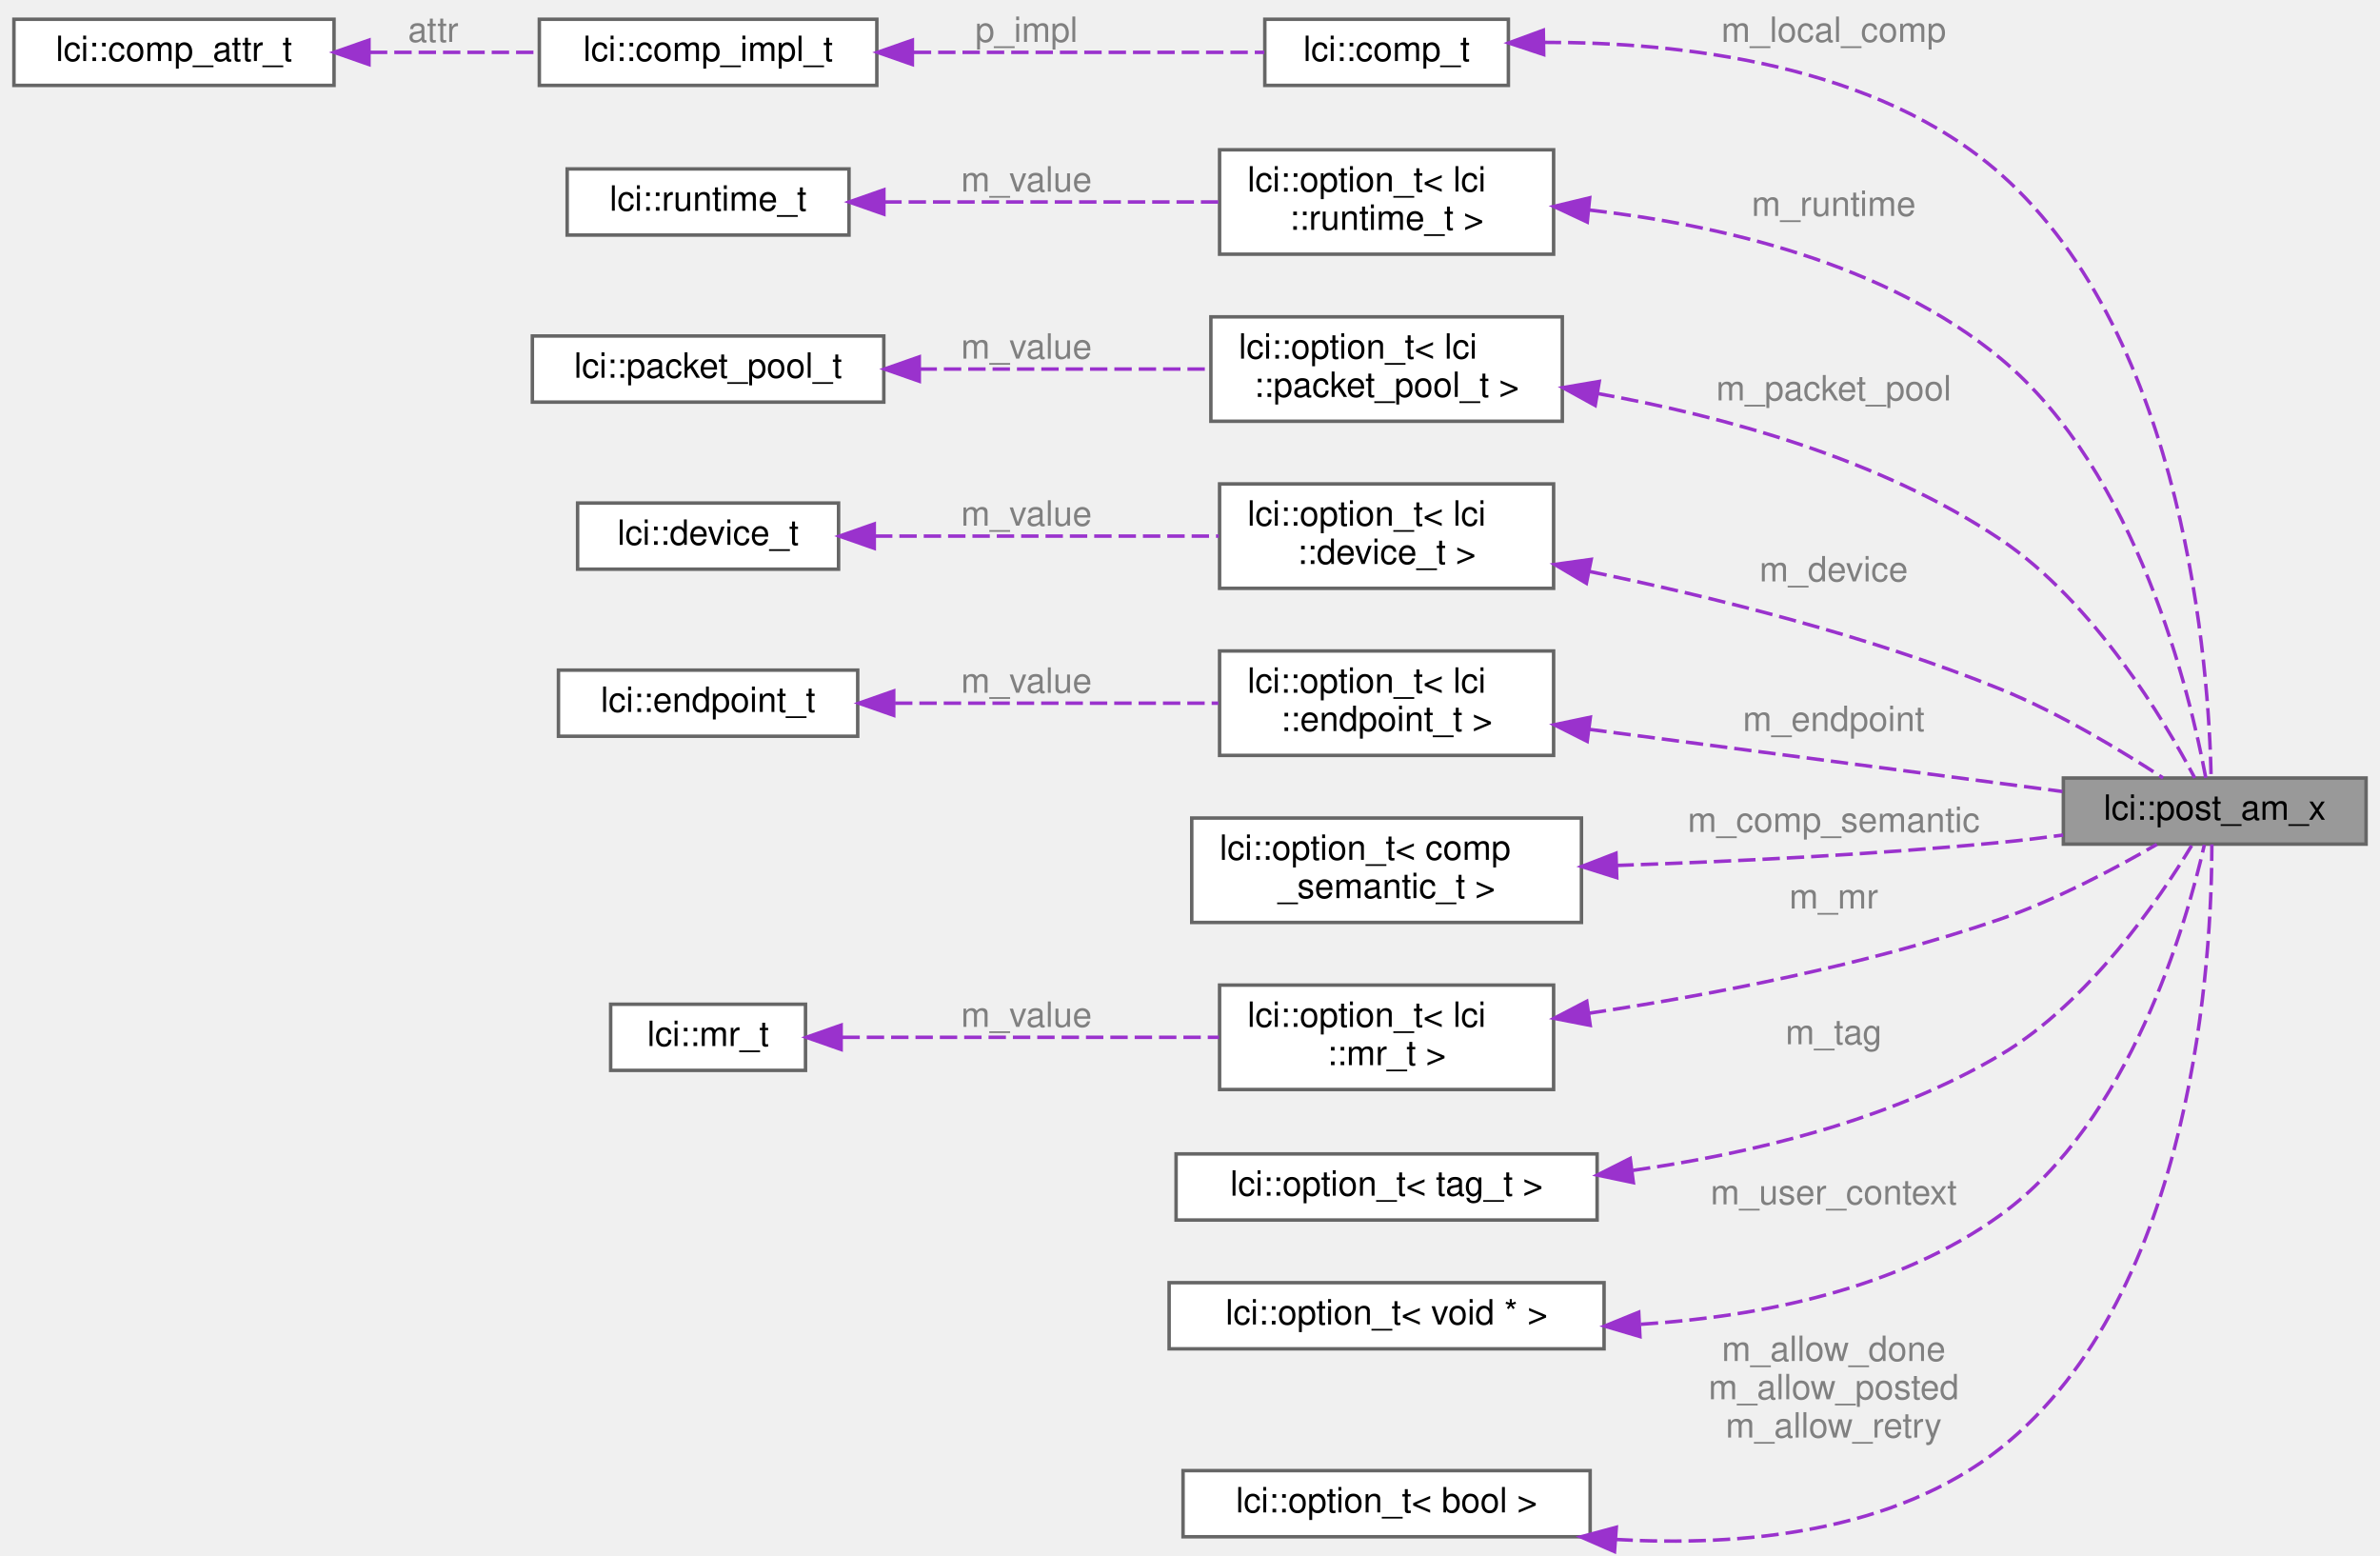
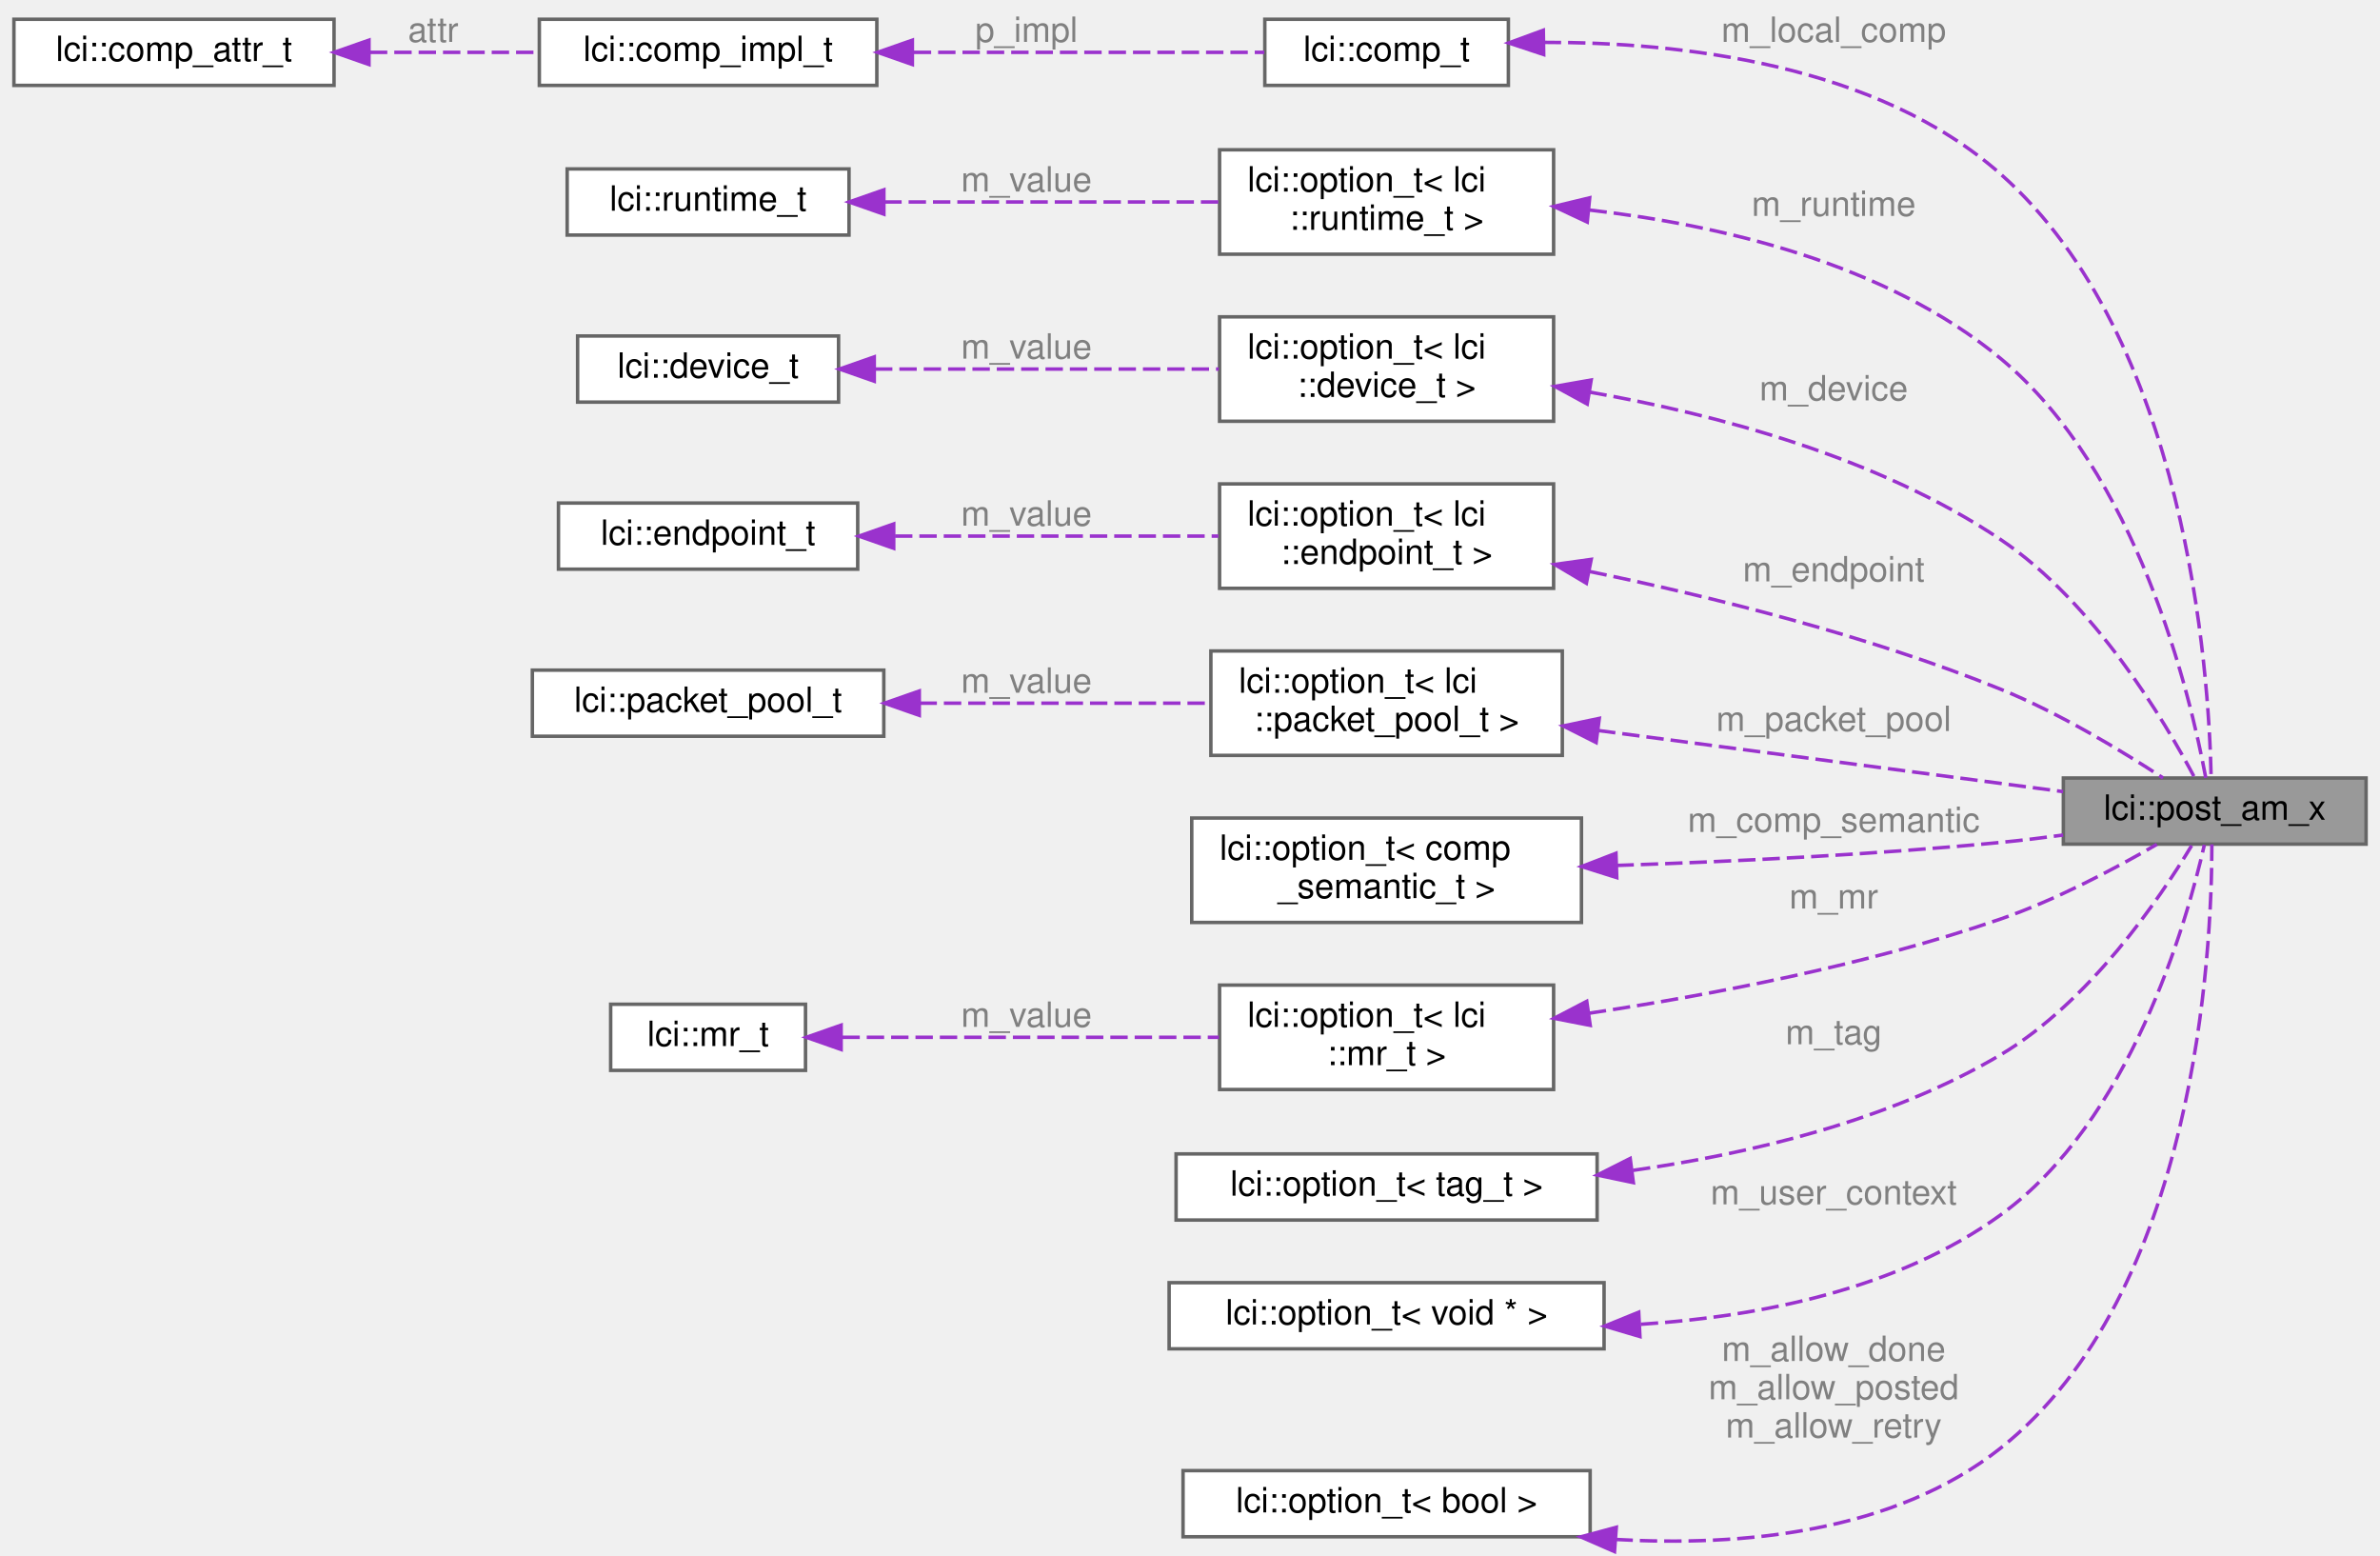
<svg xmlns="http://www.w3.org/2000/svg" xmlns:xlink="http://www.w3.org/1999/xlink" width="684pt" height="447pt" viewBox="0.00 0.00 684.00 446.93">
  <g id="graph0" class="graph" transform="scale(1 1) rotate(0) translate(4 442.93)">
    <g id="Node000001" class="node">
      <g id="a_Node000001">
        <a xlink:title="The actual implementation for post_am.">
          <polygon fill="#999999" stroke="#666666" points="676,-219.43 589,-219.43 589,-200.43 676,-200.43 676,-219.43" />
          <text text-anchor="middle" x="632.5" y="-207.43" font-family="Helvetica,sans-Serif" font-size="10.00">lci::post_am_x</text>
        </a>
      </g>
    </g>
    <g id="Node000002" class="node">
      <g id="a_Node000002">
        <a xlink:href="../../d1/da7/classlci_1_1comp__t.html" target="_top" xlink:title="The actual implementation for RESOURCE comp.">
          <polygon fill="white" stroke="#666666" points="429.5,-437.43 359.5,-437.43 359.5,-418.43 429.5,-418.43 429.5,-437.43" />
          <text text-anchor="middle" x="394.5" y="-425.43" font-family="Helvetica,sans-Serif" font-size="10.00">lci::comp_t</text>
        </a>
      </g>
    </g>
    <g id="edge1_Node000001_Node000002" class="edge">
      <g id="a_edge1_Node000001_Node000002">
        <a xlink:title=" ">
          <path fill="none" stroke="#9a32cd" stroke-dasharray="5,2" d="M439.65,-430.79C478.77,-430.87 535.11,-424.67 571,-392.93 624.39,-345.71 630.82,-250.38 631.47,-219.69" />
          <polygon fill="#9a32cd" stroke="#9a32cd" points="439.65,-427.29 429.6,-430.63 439.54,-434.28 439.65,-427.29" />
        </a>
      </g>
      <text text-anchor="middle" x="523" y="-430.93" font-family="Helvetica,sans-Serif" font-size="10.00" fill="grey"> m_local_comp</text>
    </g>
    <g id="Node000003" class="node">
      <g id="a_Node000003">
        <a xlink:href="../../d9/d97/classlci_1_1comp__impl__t.html" target="_top" xlink:title="Completion object implementation base type.">
          <polygon fill="white" stroke="#666666" points="248,-437.43 151,-437.43 151,-418.43 248,-418.43 248,-437.43" />
          <text text-anchor="middle" x="199.5" y="-425.43" font-family="Helvetica,sans-Serif" font-size="10.00">lci::comp_impl_t</text>
        </a>
      </g>
    </g>
    <g id="edge2_Node000002_Node000003" class="edge">
      <g id="a_edge2_Node000002_Node000003">
        <a xlink:title=" ">
          <path fill="none" stroke="#9a32cd" stroke-dasharray="5,2" d="M258.61,-427.93C291.5,-427.93 331.49,-427.93 359.36,-427.93" />
          <polygon fill="#9a32cd" stroke="#9a32cd" points="258.21,-424.43 248.21,-427.93 258.21,-431.43 258.21,-424.43" />
        </a>
      </g>
      <text text-anchor="middle" x="291" y="-430.93" font-family="Helvetica,sans-Serif" font-size="10.00" fill="grey"> p_impl</text>
    </g>
    <g id="Node000004" class="node">
      <g id="a_Node000004">
        <a xlink:href="../../dc/da6/structlci_1_1comp__attr__t.html" target="_top" xlink:title=" ">
          <polygon fill="white" stroke="#666666" points="92,-437.43 0,-437.43 0,-418.43 92,-418.43 92,-437.43" />
          <text text-anchor="middle" x="46" y="-425.43" font-family="Helvetica,sans-Serif" font-size="10.00">lci::comp_attr_t</text>
        </a>
      </g>
    </g>
    <g id="edge3_Node000003_Node000004" class="edge">
      <g id="a_edge3_Node000003_Node000004">
        <a xlink:title=" ">
          <path fill="none" stroke="#9a32cd" stroke-dasharray="5,2" d="M102.31,-427.93C118.28,-427.93 135.55,-427.93 151,-427.93" />
          <polygon fill="#9a32cd" stroke="#9a32cd" points="102.04,-424.43 92.04,-427.93 102.04,-431.43 102.04,-424.43" />
        </a>
      </g>
      <text text-anchor="middle" x="120.5" y="-430.93" font-family="Helvetica,sans-Serif" font-size="10.00" fill="grey"> attr</text>
    </g>
    <g id="Node000005" class="node">
      <g id="a_Node000005">
        <a xlink:href="../../db/d20/structlci_1_1option__t.html" target="_top" xlink:title=" ">
          <polygon fill="white" stroke="#666666" points="442.5,-399.93 346.5,-399.93 346.5,-369.93 442.5,-369.93 442.5,-399.93" />
          <text text-anchor="start" x="354.5" y="-387.93" font-family="Helvetica,sans-Serif" font-size="10.00">lci::option_t&lt; lci</text>
          <text text-anchor="middle" x="394.5" y="-376.93" font-family="Helvetica,sans-Serif" font-size="10.00">::runtime_t &gt;</text>
        </a>
      </g>
    </g>
    <g id="edge4_Node000001_Node000005" class="edge">
      <g id="a_edge4_Node000001_Node000005">
        <a xlink:title=" ">
          <path fill="none" stroke="#9a32cd" stroke-dasharray="5,2" d="M452.81,-382.62C490.16,-378.36 537.93,-367.39 571,-339.93 610.26,-307.32 625.44,-243.58 629.93,-219.47" />
          <polygon fill="#9a32cd" stroke="#9a32cd" points="452.17,-379.16 442.57,-383.65 452.87,-386.13 452.17,-379.16" />
        </a>
      </g>
      <text text-anchor="middle" x="523" y="-380.93" font-family="Helvetica,sans-Serif" font-size="10.00" fill="grey"> m_runtime</text>
    </g>
    <g id="Node000006" class="node">
      <g id="a_Node000006">
        <a xlink:href="../../dc/d5c/classlci_1_1runtime__t.html" target="_top" xlink:title="The actual implementation for RESOURCE runtime.">
          <polygon fill="white" stroke="#666666" points="240,-394.43 159,-394.43 159,-375.43 240,-375.43 240,-394.43" />
          <text text-anchor="middle" x="199.5" y="-382.43" font-family="Helvetica,sans-Serif" font-size="10.00">lci::runtime_t</text>
        </a>
      </g>
    </g>
    <g id="edge5_Node000005_Node000006" class="edge">
      <g id="a_edge5_Node000005_Node000006">
        <a xlink:title=" ">
          <path fill="none" stroke="#9a32cd" stroke-dasharray="5,2" d="M250.13,-384.93C279.71,-384.93 317.04,-384.93 346.19,-384.93" />
          <polygon fill="#9a32cd" stroke="#9a32cd" points="250.02,-381.43 240.02,-384.93 250.02,-388.43 250.02,-381.43" />
        </a>
      </g>
      <text text-anchor="middle" x="291" y="-387.93" font-family="Helvetica,sans-Serif" font-size="10.00" fill="grey"> m_value</text>
    </g>
    <g id="Node000007" class="node">
      <g id="a_Node000007">
        <a xlink:href="../../db/d20/structlci_1_1option__t.html" target="_top" xlink:title=" ">
-           <polygon fill="white" stroke="#666666" points="445,-351.93 344,-351.93 344,-321.93 445,-321.93 445,-351.93" />
-           <text text-anchor="start" x="352" y="-339.93" font-family="Helvetica,sans-Serif" font-size="10.00">lci::option_t&lt; lci</text>
-           <text text-anchor="middle" x="394.5" y="-328.93" font-family="Helvetica,sans-Serif" font-size="10.00">::packet_pool_t &gt;</text>
+           <polygon fill="white" stroke="#666666" points="442.5,-351.93 346.5,-351.93 346.5,-321.93 442.5,-321.93 442.5,-351.93" />
+           <text text-anchor="start" x="354.5" y="-339.93" font-family="Helvetica,sans-Serif" font-size="10.00">lci::option_t&lt; lci</text>
+           <text text-anchor="middle" x="394.5" y="-328.93" font-family="Helvetica,sans-Serif" font-size="10.00">::device_t &gt;</text>
        </a>
      </g>
    </g>
    <g id="edge6_Node000001_Node000007" class="edge">
      <g id="a_edge6_Node000001_Node000007">
        <a xlink:title=" ">
-           <path fill="none" stroke="#9a32cd" stroke-dasharray="5,2" d="M455.05,-329.92C491.02,-323.45 536.44,-311.15 571,-287.93 597.88,-269.86 618.05,-235.96 626.76,-219.45" />
-           <polygon fill="#9a32cd" stroke="#9a32cd" points="454.45,-326.47 445.17,-331.59 455.62,-333.37 454.45,-326.47" />
-         </a>
-       </g>
-       <text text-anchor="middle" x="523" y="-327.93" font-family="Helvetica,sans-Serif" font-size="10.00" fill="grey"> m_packet_pool</text>
+           <path fill="none" stroke="#9a32cd" stroke-dasharray="5,2" d="M452.81,-330.31C489.13,-323.96 535.72,-311.64 571,-287.93 597.88,-269.86 618.05,-235.96 626.76,-219.45" />
+           <polygon fill="#9a32cd" stroke="#9a32cd" points="452.16,-326.87 442.86,-331.95 453.3,-333.78 452.16,-326.87" />
+         </a>
+       </g>
+       <text text-anchor="middle" x="523" y="-327.93" font-family="Helvetica,sans-Serif" font-size="10.00" fill="grey"> m_device</text>
    </g>
    <g id="Node000008" class="node">
      <g id="a_Node000008">
-         <a xlink:href="../../db/dec/classlci_1_1packet__pool__t.html" target="_top" xlink:title="The actual implementation for RESOURCE packet_pool.">
-           <polygon fill="white" stroke="#666666" points="250,-346.43 149,-346.43 149,-327.43 250,-327.43 250,-346.43" />
-           <text text-anchor="middle" x="199.5" y="-334.43" font-family="Helvetica,sans-Serif" font-size="10.00">lci::packet_pool_t</text>
+         <a xlink:href="../../d6/d66/classlci_1_1device__t.html" target="_top" xlink:title="The actual implementation for RESOURCE device.">
+           <polygon fill="white" stroke="#666666" points="237,-346.43 162,-346.43 162,-327.43 237,-327.43 237,-346.43" />
+           <text text-anchor="middle" x="199.5" y="-334.43" font-family="Helvetica,sans-Serif" font-size="10.00">lci::device_t</text>
        </a>
      </g>
    </g>
    <g id="edge7_Node000007_Node000008" class="edge">
      <g id="a_edge7_Node000007_Node000008">
        <a xlink:title=" ">
-           <path fill="none" stroke="#9a32cd" stroke-dasharray="5,2" d="M260.26,-336.93C287.12,-336.93 318.44,-336.93 343.97,-336.93" />
-           <polygon fill="#9a32cd" stroke="#9a32cd" points="260.2,-333.43 250.2,-336.93 260.2,-340.43 260.2,-333.43" />
+           <path fill="none" stroke="#9a32cd" stroke-dasharray="5,2" d="M247.47,-336.93C277.47,-336.93 316.22,-336.93 346.27,-336.93" />
+           <polygon fill="#9a32cd" stroke="#9a32cd" points="247.26,-333.43 237.26,-336.93 247.26,-340.43 247.26,-333.43" />
        </a>
      </g>
      <text text-anchor="middle" x="291" y="-339.93" font-family="Helvetica,sans-Serif" font-size="10.00" fill="grey"> m_value</text>
    </g>
    <g id="Node000009" class="node">
      <g id="a_Node000009">
        <a xlink:href="../../db/d20/structlci_1_1option__t.html" target="_top" xlink:title=" ">
          <polygon fill="white" stroke="#666666" points="442.5,-303.93 346.5,-303.93 346.5,-273.93 442.5,-273.93 442.5,-303.93" />
          <text text-anchor="start" x="354.5" y="-291.93" font-family="Helvetica,sans-Serif" font-size="10.00">lci::option_t&lt; lci</text>
-           <text text-anchor="middle" x="394.5" y="-280.93" font-family="Helvetica,sans-Serif" font-size="10.00">::device_t &gt;</text>
+           <text text-anchor="middle" x="394.5" y="-280.93" font-family="Helvetica,sans-Serif" font-size="10.00">::endpoint_t &gt;</text>
        </a>
      </g>
    </g>
    <g id="edge8_Node000001_Node000009" class="edge">
      <g id="a_edge8_Node000001_Node000009">
        <a xlink:title=" ">
          <path fill="none" stroke="#9a32cd" stroke-dasharray="5,2" d="M452.84,-278.77C487.76,-271.56 532.85,-260.39 571,-244.93 587.87,-238.09 605.74,-227.25 617.65,-219.45" />
          <polygon fill="#9a32cd" stroke="#9a32cd" points="451.92,-275.38 442.81,-280.79 453.31,-282.25 451.92,-275.38" />
        </a>
      </g>
-       <text text-anchor="middle" x="523" y="-275.93" font-family="Helvetica,sans-Serif" font-size="10.00" fill="grey"> m_device</text>
+       <text text-anchor="middle" x="523" y="-275.93" font-family="Helvetica,sans-Serif" font-size="10.00" fill="grey"> m_endpoint</text>
    </g>
    <g id="Node000010" class="node">
      <g id="a_Node000010">
-         <a xlink:href="../../d6/d66/classlci_1_1device__t.html" target="_top" xlink:title="The actual implementation for RESOURCE device.">
-           <polygon fill="white" stroke="#666666" points="237,-298.43 162,-298.43 162,-279.43 237,-279.43 237,-298.43" />
-           <text text-anchor="middle" x="199.5" y="-286.43" font-family="Helvetica,sans-Serif" font-size="10.00">lci::device_t</text>
+         <a xlink:href="../../de/d1b/classlci_1_1endpoint__t.html" target="_top" xlink:title="The actual implementation for RESOURCE endpoint.">
+           <polygon fill="white" stroke="#666666" points="242.5,-298.43 156.5,-298.43 156.5,-279.43 242.5,-279.43 242.5,-298.43" />
+           <text text-anchor="middle" x="199.5" y="-286.43" font-family="Helvetica,sans-Serif" font-size="10.00">lci::endpoint_t</text>
        </a>
      </g>
    </g>
    <g id="edge9_Node000009_Node000010" class="edge">
      <g id="a_edge9_Node000009_Node000010">
        <a xlink:title=" ">
-           <path fill="none" stroke="#9a32cd" stroke-dasharray="5,2" d="M247.47,-288.93C277.47,-288.93 316.22,-288.93 346.27,-288.93" />
-           <polygon fill="#9a32cd" stroke="#9a32cd" points="247.26,-285.43 237.26,-288.93 247.26,-292.43 247.26,-285.43" />
+           <path fill="none" stroke="#9a32cd" stroke-dasharray="5,2" d="M253.22,-288.93C282.27,-288.93 318.02,-288.93 346.16,-288.93" />
+           <polygon fill="#9a32cd" stroke="#9a32cd" points="252.85,-285.43 242.85,-288.93 252.85,-292.43 252.85,-285.43" />
        </a>
      </g>
      <text text-anchor="middle" x="291" y="-291.93" font-family="Helvetica,sans-Serif" font-size="10.00" fill="grey"> m_value</text>
    </g>
    <g id="Node000011" class="node">
      <g id="a_Node000011">
        <a xlink:href="../../db/d20/structlci_1_1option__t.html" target="_top" xlink:title=" ">
-           <polygon fill="white" stroke="#666666" points="442.5,-255.93 346.5,-255.93 346.5,-225.93 442.5,-225.93 442.5,-255.93" />
-           <text text-anchor="start" x="354.5" y="-243.93" font-family="Helvetica,sans-Serif" font-size="10.00">lci::option_t&lt; lci</text>
-           <text text-anchor="middle" x="394.5" y="-232.93" font-family="Helvetica,sans-Serif" font-size="10.00">::endpoint_t &gt;</text>
+           <polygon fill="white" stroke="#666666" points="445,-255.93 344,-255.93 344,-225.93 445,-225.93 445,-255.93" />
+           <text text-anchor="start" x="352" y="-243.93" font-family="Helvetica,sans-Serif" font-size="10.00">lci::option_t&lt; lci</text>
+           <text text-anchor="middle" x="394.5" y="-232.93" font-family="Helvetica,sans-Serif" font-size="10.00">::packet_pool_t &gt;</text>
        </a>
      </g>
    </g>
    <g id="edge10_Node000001_Node000011" class="edge">
      <g id="a_edge10_Node000001_Node000011">
        <a xlink:title=" ">
-           <path fill="none" stroke="#9a32cd" stroke-dasharray="5,2" d="M452.76,-233.41C494.69,-227.9 550.69,-220.55 588.75,-215.55" />
-           <polygon fill="#9a32cd" stroke="#9a32cd" points="452.15,-229.96 442.69,-234.73 453.06,-236.9 452.15,-229.96" />
-         </a>
-       </g>
-       <text text-anchor="middle" x="523" y="-232.93" font-family="Helvetica,sans-Serif" font-size="10.00" fill="grey"> m_endpoint</text>
+           <path fill="none" stroke="#9a32cd" stroke-dasharray="5,2" d="M455.29,-233.08C496.99,-227.6 551.61,-220.42 588.92,-215.52" />
+           <polygon fill="#9a32cd" stroke="#9a32cd" points="454.72,-229.62 445.26,-234.39 455.63,-236.56 454.72,-229.62" />
+         </a>
+       </g>
+       <text text-anchor="middle" x="523" y="-232.93" font-family="Helvetica,sans-Serif" font-size="10.00" fill="grey"> m_packet_pool</text>
    </g>
    <g id="Node000012" class="node">
      <g id="a_Node000012">
-         <a xlink:href="../../de/d1b/classlci_1_1endpoint__t.html" target="_top" xlink:title="The actual implementation for RESOURCE endpoint.">
-           <polygon fill="white" stroke="#666666" points="242.5,-250.43 156.5,-250.43 156.5,-231.43 242.5,-231.43 242.5,-250.43" />
-           <text text-anchor="middle" x="199.5" y="-238.43" font-family="Helvetica,sans-Serif" font-size="10.00">lci::endpoint_t</text>
+         <a xlink:href="../../db/dec/classlci_1_1packet__pool__t.html" target="_top" xlink:title="The actual implementation for RESOURCE packet_pool.">
+           <polygon fill="white" stroke="#666666" points="250,-250.43 149,-250.43 149,-231.43 250,-231.43 250,-250.43" />
+           <text text-anchor="middle" x="199.5" y="-238.43" font-family="Helvetica,sans-Serif" font-size="10.00">lci::packet_pool_t</text>
        </a>
      </g>
    </g>
    <g id="edge11_Node000011_Node000012" class="edge">
      <g id="a_edge11_Node000011_Node000012">
        <a xlink:title=" ">
-           <path fill="none" stroke="#9a32cd" stroke-dasharray="5,2" d="M253.22,-240.93C282.27,-240.93 318.02,-240.93 346.16,-240.93" />
-           <polygon fill="#9a32cd" stroke="#9a32cd" points="252.85,-237.43 242.85,-240.93 252.85,-244.43 252.85,-237.43" />
+           <path fill="none" stroke="#9a32cd" stroke-dasharray="5,2" d="M260.26,-240.93C287.12,-240.93 318.44,-240.93 343.97,-240.93" />
+           <polygon fill="#9a32cd" stroke="#9a32cd" points="260.2,-237.43 250.2,-240.93 260.2,-244.43 260.2,-237.43" />
        </a>
      </g>
      <text text-anchor="middle" x="291" y="-243.93" font-family="Helvetica,sans-Serif" font-size="10.00" fill="grey"> m_value</text>
    </g>
    <g id="Node000013" class="node">
      <g id="a_Node000013">
        <a xlink:href="../../db/d20/structlci_1_1option__t.html" target="_top" xlink:title=" ">
          <polygon fill="white" stroke="#666666" points="450.5,-207.93 338.5,-207.93 338.5,-177.93 450.5,-177.93 450.5,-207.93" />
          <text text-anchor="start" x="346.5" y="-195.93" font-family="Helvetica,sans-Serif" font-size="10.00">lci::option_t&lt; comp</text>
          <text text-anchor="middle" x="394.5" y="-184.93" font-family="Helvetica,sans-Serif" font-size="10.00">_semantic_t &gt;</text>
        </a>
      </g>
    </g>
    <g id="edge12_Node000001_Node000013" class="edge">
      <g id="a_edge12_Node000001_Node000013">
        <a xlink:title=" ">
          <path fill="none" stroke="#9a32cd" stroke-dasharray="5,2" d="M460.56,-194.31C493.68,-195.42 534.55,-197.4 571,-200.93 576.81,-201.49 582.92,-202.23 588.93,-203.04" />
          <polygon fill="#9a32cd" stroke="#9a32cd" points="460.65,-190.81 450.54,-194 460.42,-197.81 460.65,-190.81" />
        </a>
      </g>
      <text text-anchor="middle" x="523" y="-203.93" font-family="Helvetica,sans-Serif" font-size="10.00" fill="grey"> m_comp_semantic</text>
    </g>
    <g id="Node000014" class="node">
      <g id="a_Node000014">
        <a xlink:href="../../db/d20/structlci_1_1option__t.html" target="_top" xlink:title=" ">
          <polygon fill="white" stroke="#666666" points="442.5,-159.93 346.5,-159.93 346.5,-129.93 442.5,-129.93 442.5,-159.93" />
          <text text-anchor="start" x="354.5" y="-147.93" font-family="Helvetica,sans-Serif" font-size="10.00">lci::option_t&lt; lci</text>
          <text text-anchor="middle" x="394.5" y="-136.93" font-family="Helvetica,sans-Serif" font-size="10.00">::mr_t &gt;</text>
        </a>
      </g>
    </g>
    <g id="edge13_Node000001_Node000014" class="edge">
      <g id="a_edge13_Node000001_Node000014">
        <a xlink:title=" ">
          <path fill="none" stroke="#9a32cd" stroke-dasharray="5,2" d="M452.63,-151.84C487.47,-157.06 532.55,-165.66 571,-178.93 586.95,-184.44 603.96,-193.47 615.87,-200.36" />
          <polygon fill="#9a32cd" stroke="#9a32cd" points="453.02,-148.36 442.63,-150.38 452.02,-155.28 453.02,-148.36" />
        </a>
      </g>
      <text text-anchor="middle" x="523" y="-181.93" font-family="Helvetica,sans-Serif" font-size="10.00" fill="grey"> m_mr</text>
    </g>
    <g id="Node000015" class="node">
      <g id="a_Node000015">
        <a xlink:href="../../d7/d1a/classlci_1_1mr__t.html" target="_top" xlink:title="The actual implementation for RESOURCE mr.">
          <polygon fill="white" stroke="#666666" points="227.5,-154.43 171.5,-154.43 171.5,-135.43 227.5,-135.43 227.5,-154.43" />
          <text text-anchor="middle" x="199.5" y="-142.43" font-family="Helvetica,sans-Serif" font-size="10.00">lci::mr_t</text>
        </a>
      </g>
    </g>
    <g id="edge14_Node000014_Node000015" class="edge">
      <g id="a_edge14_Node000014_Node000015">
        <a xlink:title=" ">
          <path fill="none" stroke="#9a32cd" stroke-dasharray="5,2" d="M238.1,-144.93C269.02,-144.93 313.02,-144.93 346.31,-144.93" />
          <polygon fill="#9a32cd" stroke="#9a32cd" points="237.74,-141.43 227.74,-144.93 237.74,-148.43 237.74,-141.43" />
        </a>
      </g>
      <text text-anchor="middle" x="291" y="-147.93" font-family="Helvetica,sans-Serif" font-size="10.00" fill="grey"> m_value</text>
    </g>
    <g id="Node000016" class="node">
      <g id="a_Node000016">
        <a xlink:href="../../db/d20/structlci_1_1option__t.html" target="_top" xlink:title=" ">
          <polygon fill="white" stroke="#666666" points="455,-111.43 334,-111.43 334,-92.43 455,-92.43 455,-111.43" />
          <text text-anchor="middle" x="394.5" y="-99.43" font-family="Helvetica,sans-Serif" font-size="10.00">lci::option_t&lt; tag_t &gt;</text>
        </a>
      </g>
    </g>
    <g id="edge15_Node000001_Node000016" class="edge">
      <g id="a_edge15_Node000001_Node000016">
        <a xlink:title=" ">
          <path fill="none" stroke="#9a32cd" stroke-dasharray="5,2" d="M465.32,-106.7C499.12,-111.5 539.17,-121.04 571,-139.93 596.42,-155.02 616.55,-184.58 625.87,-200.01" />
          <polygon fill="#9a32cd" stroke="#9a32cd" points="465.42,-103.18 455.05,-105.35 464.51,-110.12 465.42,-103.18" />
        </a>
      </g>
      <text text-anchor="middle" x="523" y="-142.93" font-family="Helvetica,sans-Serif" font-size="10.00" fill="grey"> m_tag</text>
    </g>
    <g id="Node000017" class="node">
      <g id="a_Node000017">
        <a xlink:href="../../db/d20/structlci_1_1option__t.html" target="_top" xlink:title=" ">
          <polygon fill="white" stroke="#666666" points="457,-74.43 332,-74.43 332,-55.43 457,-55.43 457,-74.43" />
          <text text-anchor="middle" x="394.5" y="-62.43" font-family="Helvetica,sans-Serif" font-size="10.00">lci::option_t&lt; void * &gt;</text>
        </a>
      </g>
    </g>
    <g id="edge16_Node000001_Node000017" class="edge">
      <g id="a_edge16_Node000001_Node000017">
        <a xlink:title=" ">
          <path fill="none" stroke="#9a32cd" stroke-dasharray="5,2" d="M467.56,-62.48C501.72,-64.69 541.42,-72.5 571,-93.93 608.16,-120.85 624.34,-177.51 629.52,-200.22" />
          <polygon fill="#9a32cd" stroke="#9a32cd" points="467.31,-58.96 457.15,-61.96 466.96,-65.95 467.31,-58.96" />
        </a>
      </g>
      <text text-anchor="middle" x="523" y="-96.93" font-family="Helvetica,sans-Serif" font-size="10.00" fill="grey"> m_user_context</text>
    </g>
    <g id="Node000018" class="node">
      <g id="a_Node000018">
        <a xlink:href="../../db/d20/structlci_1_1option__t.html" target="_top" xlink:title=" ">
          <polygon fill="white" stroke="#666666" points="453,-20.43 336,-20.43 336,-1.43 453,-1.43 453,-20.43" />
          <text text-anchor="middle" x="394.5" y="-8.43" font-family="Helvetica,sans-Serif" font-size="10.00">lci::option_t&lt; bool &gt;</text>
        </a>
      </g>
    </g>
    <g id="edge17_Node000001_Node000018" class="edge">
      <g id="a_edge17_Node000001_Node000018">
        <a xlink:title=" ">
          <path fill="none" stroke="#9a32cd" stroke-dasharray="5,2" d="M460.28,-0.66C496.48,1.42 540.34,-2.58 571,-26.93 627.07,-71.47 631.68,-169.42 631.68,-200.37" />
          <polygon fill="#9a32cd" stroke="#9a32cd" points="460,2.83 450.29,-1.4 460.52,-4.15 460,2.83" />
        </a>
      </g>
      <text text-anchor="middle" x="523" y="-51.93" font-family="Helvetica,sans-Serif" font-size="10.00" fill="grey"> m_allow_done</text>
      <text text-anchor="middle" x="523" y="-40.93" font-family="Helvetica,sans-Serif" font-size="10.00" fill="grey">m_allow_posted</text>
      <text text-anchor="middle" x="523" y="-29.93" font-family="Helvetica,sans-Serif" font-size="10.00" fill="grey">m_allow_retry</text>
    </g>
  </g>
</svg>
